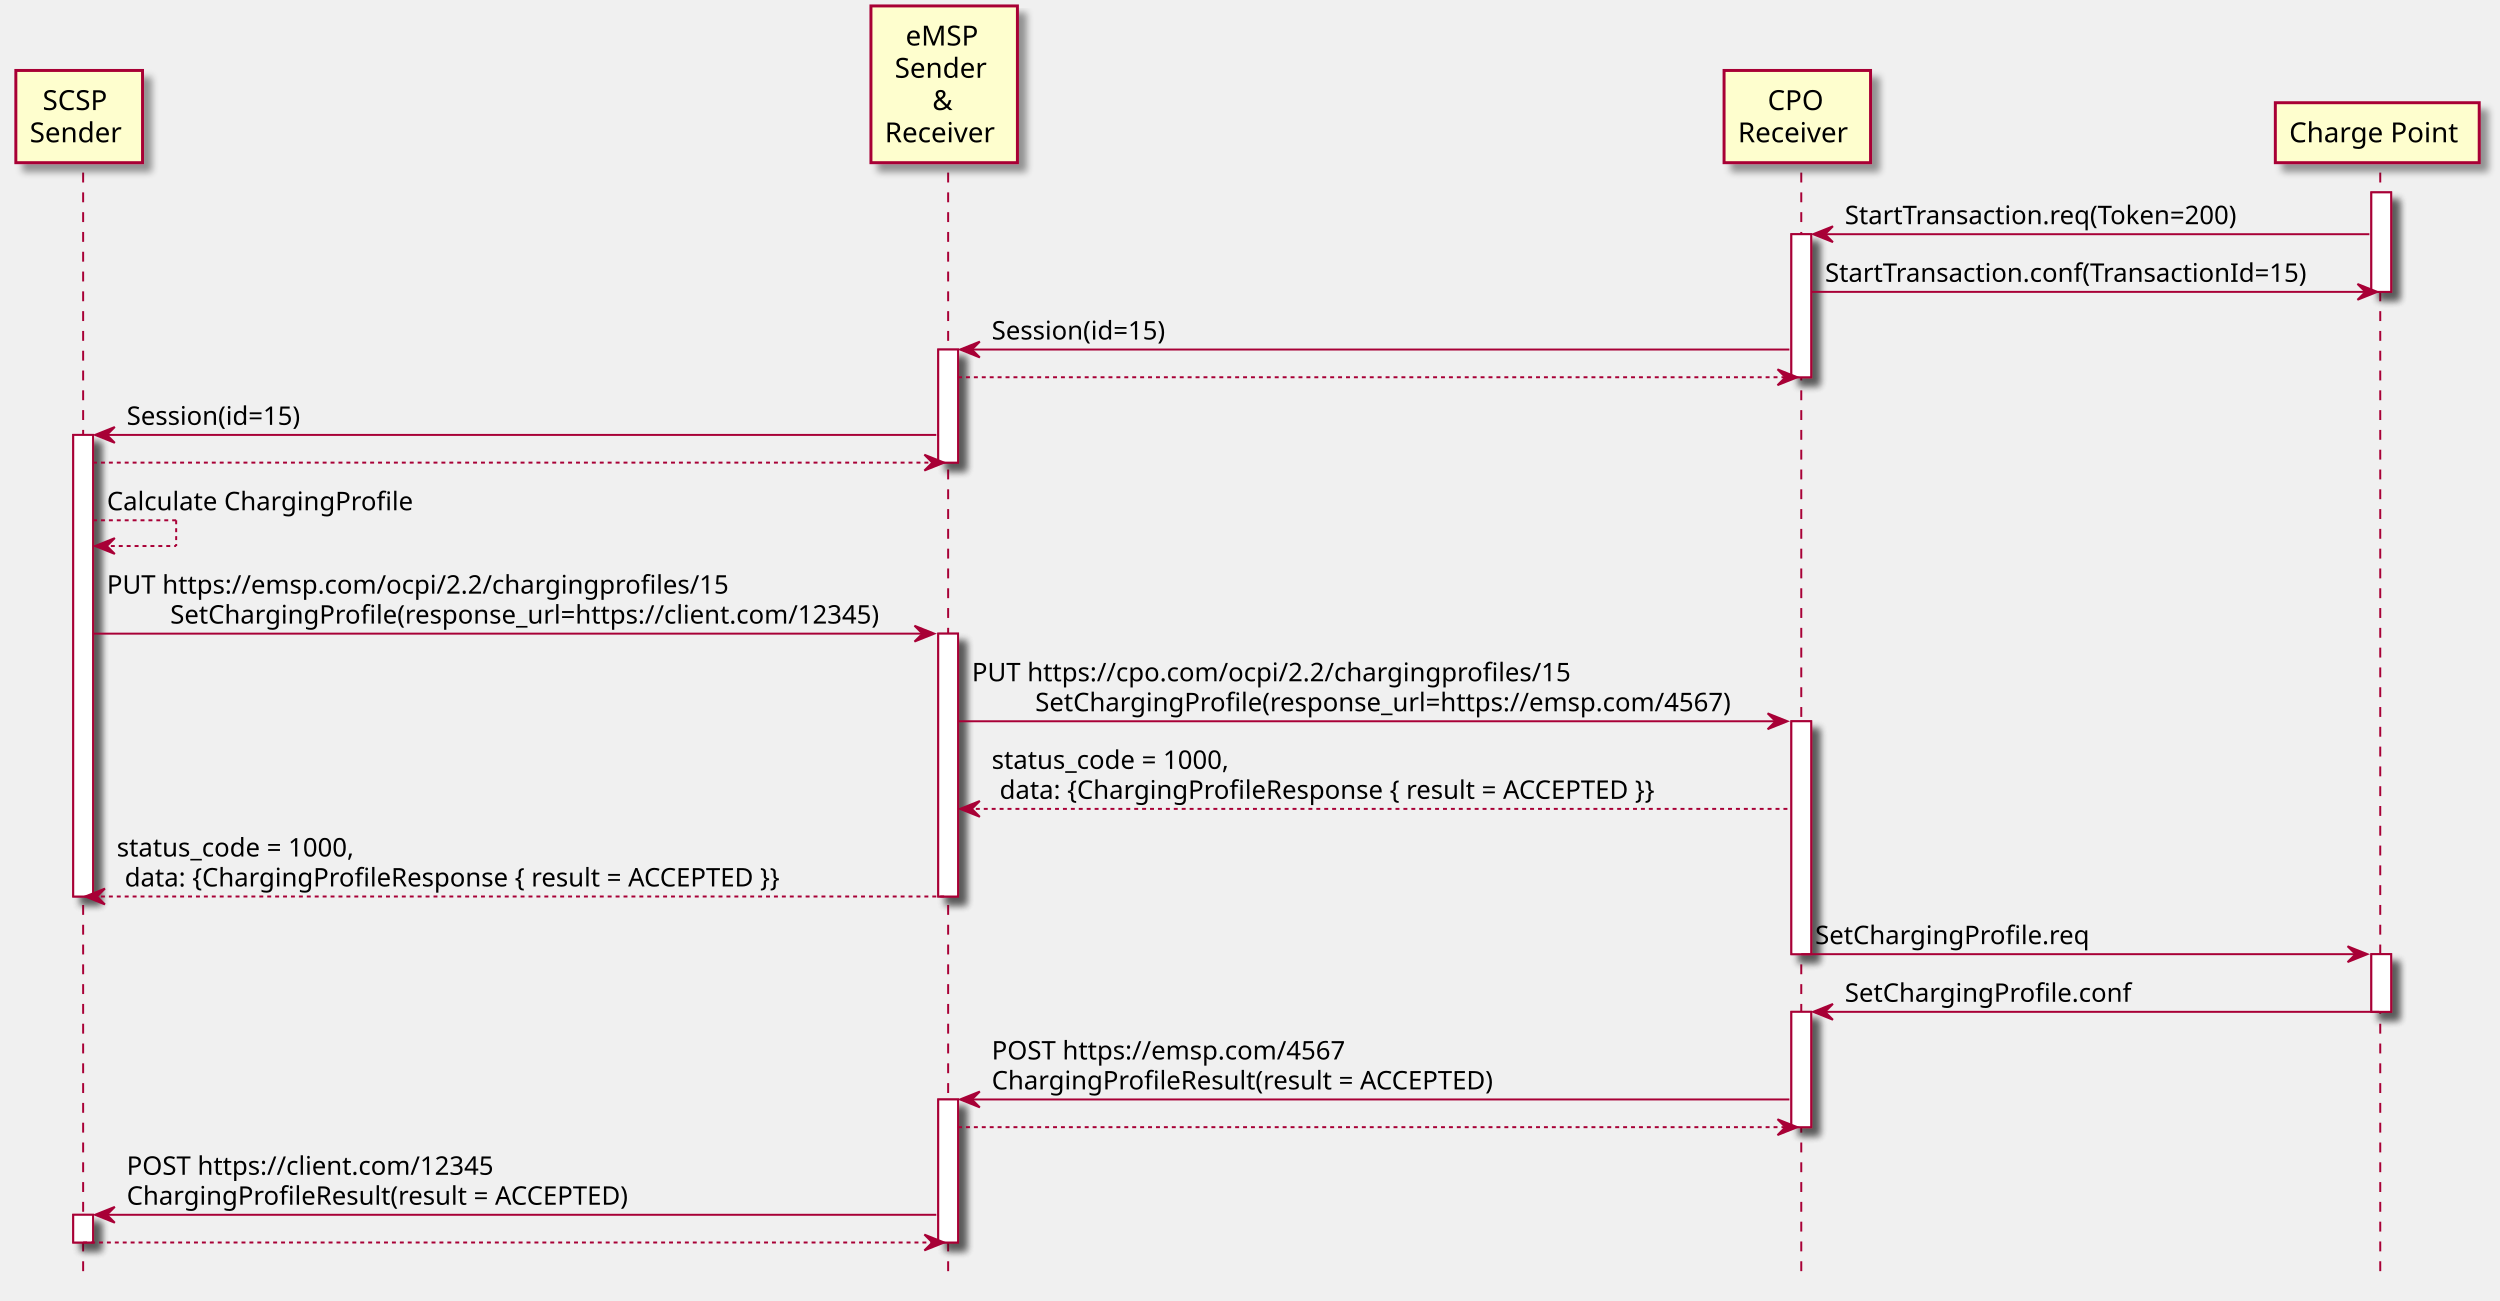
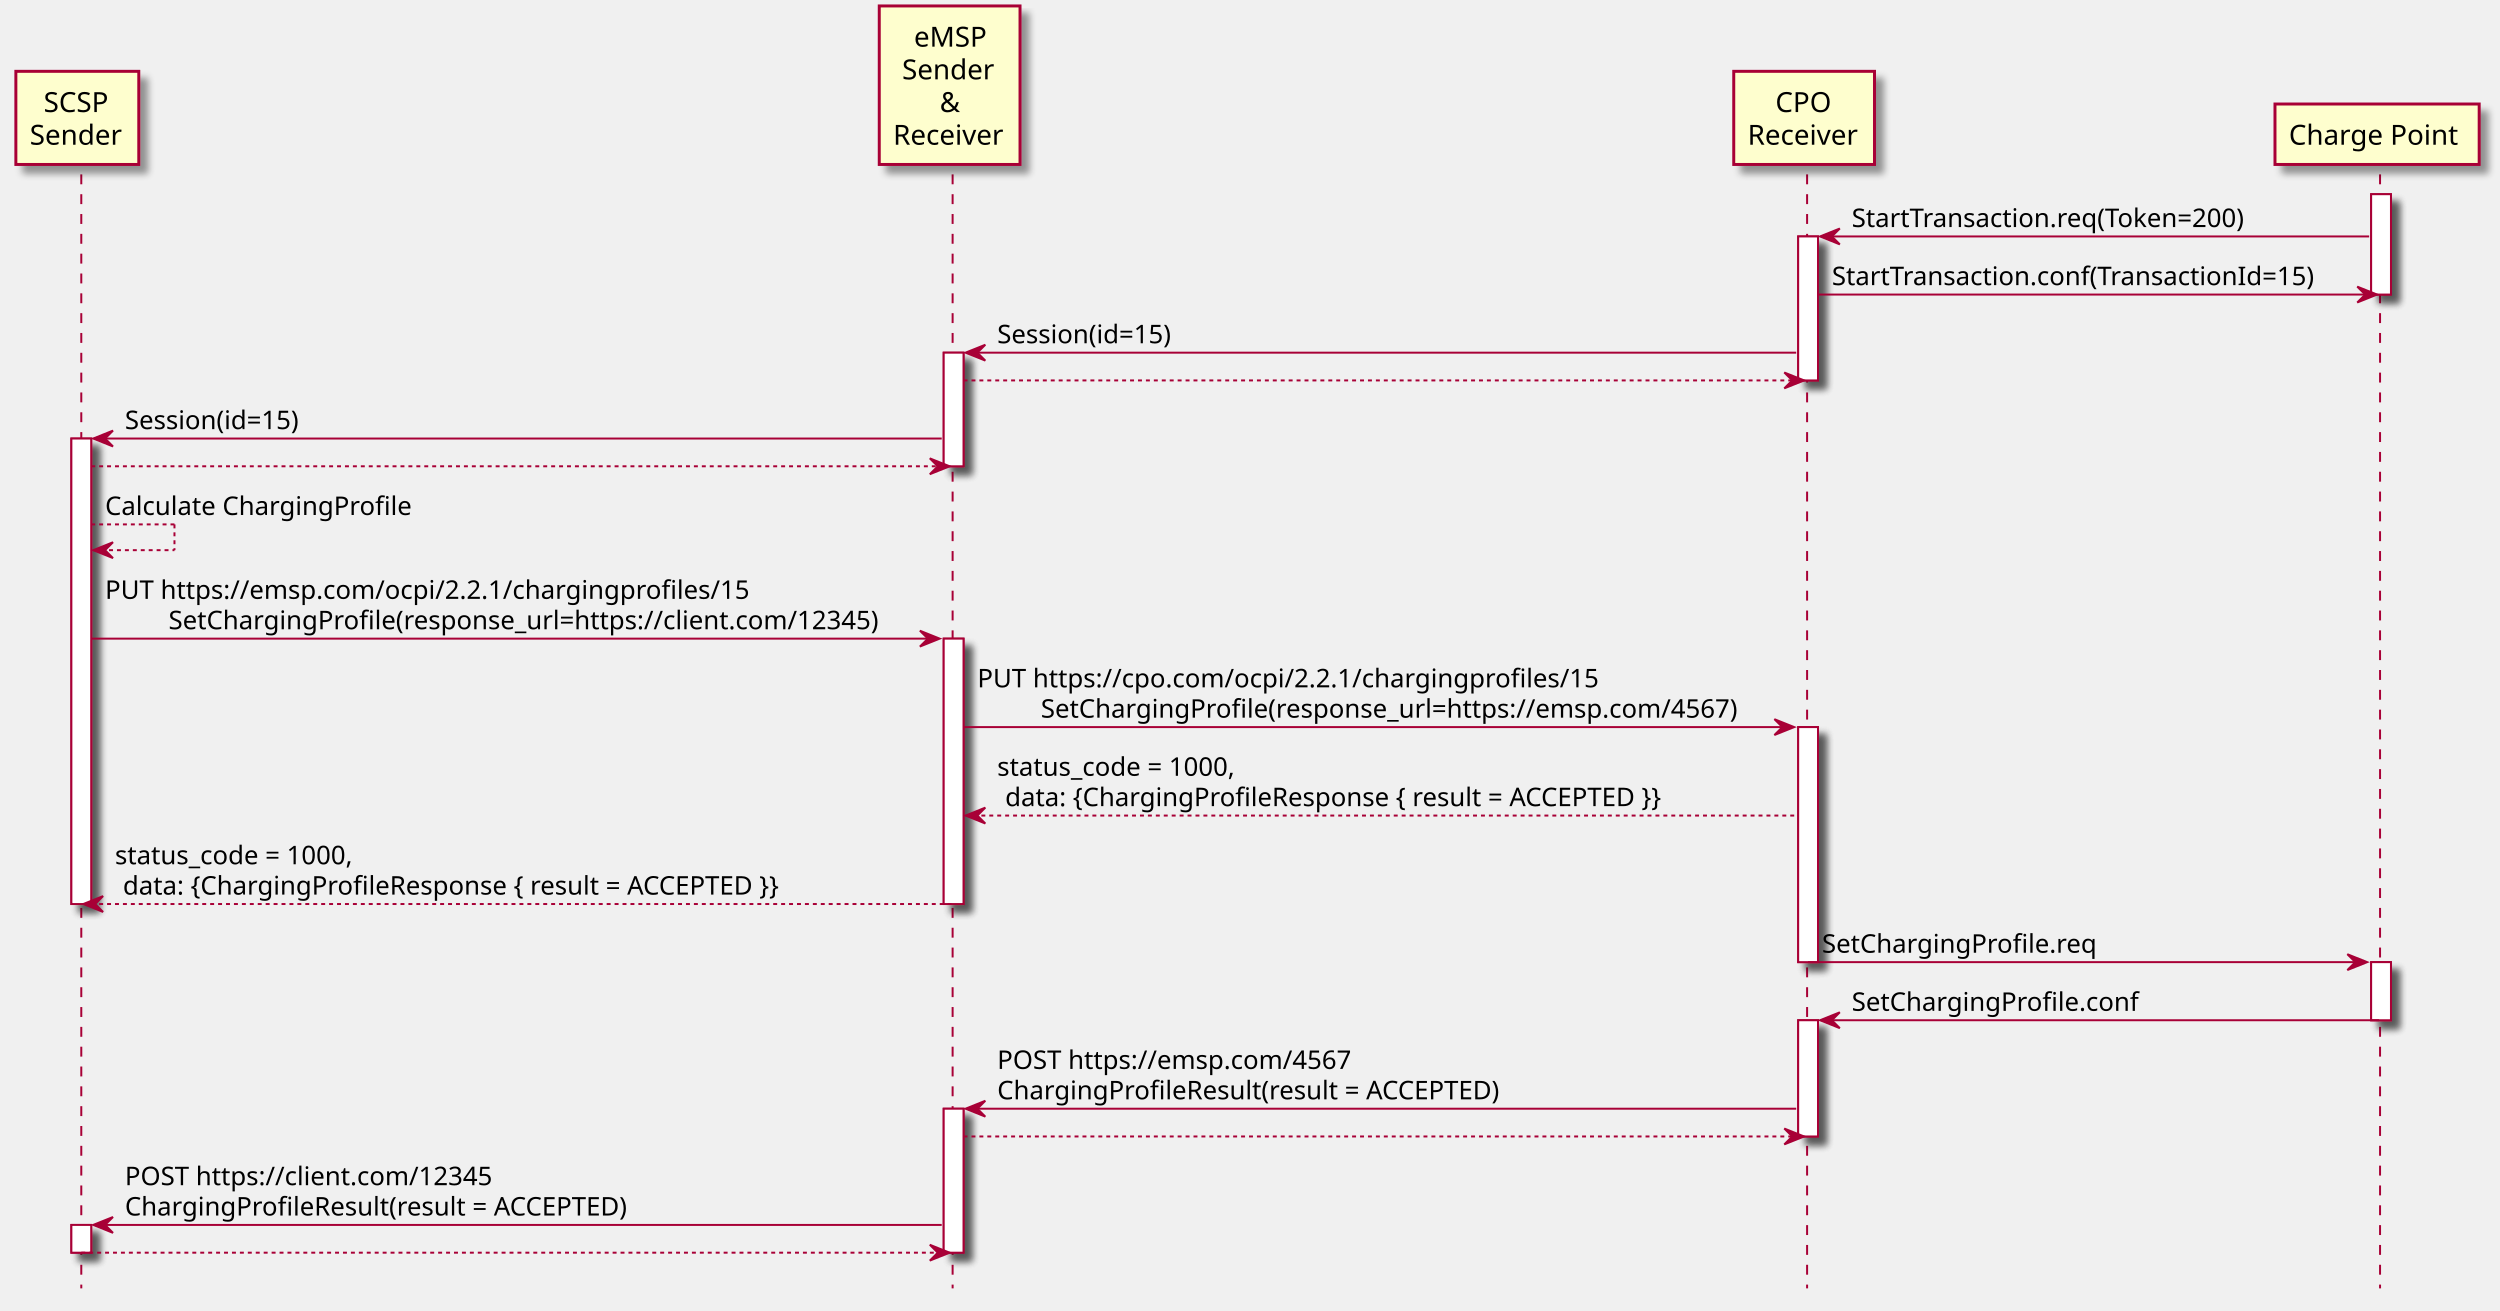
- <svg xmlns="http://www.w3.org/2000/svg" contentScriptType="application/ecmascript" contentStyleType="text/css" height="657px" preserveAspectRatio="none" style="width:1263px;height:657px;" version="1.1" viewBox="0 0 1263 657" width="1263px" zoomAndPan="magnify">
+ <svg xmlns="http://www.w3.org/2000/svg" contentScriptType="application/ecmascript" contentStyleType="text/css" height="661px" preserveAspectRatio="none" style="width:1261px;height:661px;" version="1.1" viewBox="0 0 1261 661" width="1261px" zoomAndPan="magnify">
  <defs>
-     <filter height="300%" id="f1ur5ro6eq1bqp" width="300%" x="-1" y="-1">
+     <filter height="300%" id="fo1cqbz8a9glj" width="300%" x="-1" y="-1">
      <feGaussianBlur result="blurOut" stdDeviation="2.0" />
      <feColorMatrix in="blurOut" result="blurOut2" type="matrix" values="0 0 0 0 0 0 0 0 0 0 0 0 0 0 0 0 0 0 .4 0" />
      <feOffset dx="4.0" dy="4.0" in="blurOut2" result="blurOut3" />
      <feBlend in="SourceGraphic" in2="blurOut3" mode="normal" />
    </filter>
  </defs>
  <g>
-     <rect fill="#FFFFFF" filter="url(#f1ur5ro6eq1bqp)" height="233.195" style="stroke: #A80036; stroke-width: 1.0;" width="10" x="37" y="219.719" />
-     <rect fill="#FFFFFF" filter="url(#f1ur5ro6eq1bqp)" height="14" style="stroke: #A80036; stroke-width: 1.0;" width="10" x="37" y="613.711" />
-     <rect fill="#FFFFFF" filter="url(#f1ur5ro6eq1bqp)" height="57.133" style="stroke: #A80036; stroke-width: 1.0;" width="10" x="474" y="176.586" />
-     <rect fill="#FFFFFF" filter="url(#f1ur5ro6eq1bqp)" height="132.797" style="stroke: #A80036; stroke-width: 1.0;" width="10" x="474" y="320.117" />
-     <rect fill="#FFFFFF" filter="url(#f1ur5ro6eq1bqp)" height="72.266" style="stroke: #A80036; stroke-width: 1.0;" width="10" x="474" y="555.445" />
-     <rect fill="#FFFFFF" filter="url(#f1ur5ro6eq1bqp)" height="72.266" style="stroke: #A80036; stroke-width: 1.0;" width="10" x="905" y="118.32" />
-     <rect fill="#FFFFFF" filter="url(#f1ur5ro6eq1bqp)" height="117.664" style="stroke: #A80036; stroke-width: 1.0;" width="10" x="905" y="364.383" />
-     <rect fill="#FFFFFF" filter="url(#f1ur5ro6eq1bqp)" height="58.266" style="stroke: #A80036; stroke-width: 1.0;" width="10" x="905" y="511.18" />
-     <rect fill="#FFFFFF" filter="url(#f1ur5ro6eq1bqp)" height="50.266" style="stroke: #A80036; stroke-width: 1.0;" width="10" x="1198" y="97.188" />
-     <rect fill="#FFFFFF" filter="url(#f1ur5ro6eq1bqp)" height="29.133" style="stroke: #A80036; stroke-width: 1.0;" width="10" x="1198" y="482.047" />
-     <line style="stroke: #A80036; stroke-width: 1.0; stroke-dasharray: 5.0,5.0;" x1="42" x2="42" y1="87.188" y2="645.711" />
-     <line style="stroke: #A80036; stroke-width: 1.0; stroke-dasharray: 5.0,5.0;" x1="479" x2="479" y1="87.188" y2="645.711" />
-     <line style="stroke: #A80036; stroke-width: 1.0; stroke-dasharray: 5.0,5.0;" x1="910" x2="910" y1="87.188" y2="645.711" />
-     <line style="stroke: #A80036; stroke-width: 1.0; stroke-dasharray: 5.0,5.0;" x1="1202.5" x2="1202.5" y1="87.188" y2="645.711" />
-     <rect fill="#FEFECE" filter="url(#f1ur5ro6eq1bqp)" height="46.594" style="stroke: #A80036; stroke-width: 1.5;" width="64" x="8" y="35.594" />
-     <text fill="#000000" font-family="sans-serif" font-size="14" lengthAdjust="spacingAndGlyphs" textLength="37" x="21.5" y="55.589">SCSP</text>
-     <text fill="#000000" font-family="sans-serif" font-size="14" lengthAdjust="spacingAndGlyphs" textLength="50" x="15" y="71.886">Sender</text>
-     <rect fill="#FEFECE" filter="url(#f1ur5ro6eq1bqp)" height="79.188" style="stroke: #A80036; stroke-width: 1.5;" width="74" x="440" y="3" />
-     <text fill="#000000" font-family="sans-serif" font-size="14" lengthAdjust="spacingAndGlyphs" textLength="39" x="457.5" y="22.995">eMSP</text>
-     <text fill="#000000" font-family="sans-serif" font-size="14" lengthAdjust="spacingAndGlyphs" textLength="50" x="452" y="39.292">Sender</text>
-     <text fill="#000000" font-family="sans-serif" font-size="14" lengthAdjust="spacingAndGlyphs" textLength="12" x="471" y="55.589">&amp;</text>
-     <text fill="#000000" font-family="sans-serif" font-size="14" lengthAdjust="spacingAndGlyphs" textLength="60" x="447" y="71.886">Receiver</text>
-     <rect fill="#FEFECE" filter="url(#f1ur5ro6eq1bqp)" height="46.594" style="stroke: #A80036; stroke-width: 1.5;" width="74" x="871" y="35.594" />
-     <text fill="#000000" font-family="sans-serif" font-size="14" lengthAdjust="spacingAndGlyphs" textLength="30" x="893" y="55.589">CPO</text>
-     <text fill="#000000" font-family="sans-serif" font-size="14" lengthAdjust="spacingAndGlyphs" textLength="60" x="878" y="71.886">Receiver</text>
-     <rect fill="#FEFECE" filter="url(#f1ur5ro6eq1bqp)" height="30.297" style="stroke: #A80036; stroke-width: 1.5;" width="103" x="1149.5" y="51.891" />
-     <text fill="#000000" font-family="sans-serif" font-size="14" lengthAdjust="spacingAndGlyphs" textLength="89" x="1156.5" y="71.886">Charge Point</text>
-     <rect fill="#FFFFFF" filter="url(#f1ur5ro6eq1bqp)" height="233.195" style="stroke: #A80036; stroke-width: 1.0;" width="10" x="37" y="219.719" />
-     <rect fill="#FFFFFF" filter="url(#f1ur5ro6eq1bqp)" height="14" style="stroke: #A80036; stroke-width: 1.0;" width="10" x="37" y="613.711" />
-     <rect fill="#FFFFFF" filter="url(#f1ur5ro6eq1bqp)" height="57.133" style="stroke: #A80036; stroke-width: 1.0;" width="10" x="474" y="176.586" />
-     <rect fill="#FFFFFF" filter="url(#f1ur5ro6eq1bqp)" height="132.797" style="stroke: #A80036; stroke-width: 1.0;" width="10" x="474" y="320.117" />
-     <rect fill="#FFFFFF" filter="url(#f1ur5ro6eq1bqp)" height="72.266" style="stroke: #A80036; stroke-width: 1.0;" width="10" x="474" y="555.445" />
-     <rect fill="#FFFFFF" filter="url(#f1ur5ro6eq1bqp)" height="72.266" style="stroke: #A80036; stroke-width: 1.0;" width="10" x="905" y="118.32" />
-     <rect fill="#FFFFFF" filter="url(#f1ur5ro6eq1bqp)" height="117.664" style="stroke: #A80036; stroke-width: 1.0;" width="10" x="905" y="364.383" />
-     <rect fill="#FFFFFF" filter="url(#f1ur5ro6eq1bqp)" height="58.266" style="stroke: #A80036; stroke-width: 1.0;" width="10" x="905" y="511.18" />
-     <rect fill="#FFFFFF" filter="url(#f1ur5ro6eq1bqp)" height="50.266" style="stroke: #A80036; stroke-width: 1.0;" width="10" x="1198" y="97.188" />
-     <rect fill="#FFFFFF" filter="url(#f1ur5ro6eq1bqp)" height="29.133" style="stroke: #A80036; stroke-width: 1.0;" width="10" x="1198" y="482.047" />
-     <polygon fill="#A80036" points="926,114.32,916,118.32,926,122.32,922,118.32" style="stroke: #A80036; stroke-width: 1.0;" />
-     <line style="stroke: #A80036; stroke-width: 1.0;" x1="920" x2="1197" y1="118.32" y2="118.32" />
-     <text fill="#000000" font-family="sans-serif" font-size="13" lengthAdjust="spacingAndGlyphs" textLength="214" x="932" y="113.254">StartTransaction.req(Token=200)</text>
-     <polygon fill="#A80036" points="1191,143.453,1201,147.453,1191,151.453,1195,147.453" style="stroke: #A80036; stroke-width: 1.0;" />
-     <line style="stroke: #A80036; stroke-width: 1.0;" x1="915" x2="1197" y1="147.453" y2="147.453" />
-     <text fill="#000000" font-family="sans-serif" font-size="13" lengthAdjust="spacingAndGlyphs" textLength="259" x="922" y="142.387">StartTransaction.conf(TransactionId=15)</text>
-     <polygon fill="#A80036" points="495,172.586,485,176.586,495,180.586,491,176.586" style="stroke: #A80036; stroke-width: 1.0;" />
-     <line style="stroke: #A80036; stroke-width: 1.0;" x1="489" x2="904" y1="176.586" y2="176.586" />
-     <text fill="#000000" font-family="sans-serif" font-size="13" lengthAdjust="spacingAndGlyphs" textLength="98" x="501" y="171.52">Session(id=15)</text>
-     <polygon fill="#A80036" points="898,186.586,908,190.586,898,194.586,902,190.586" style="stroke: #A80036; stroke-width: 1.0;" />
-     <line style="stroke: #A80036; stroke-width: 1.0; stroke-dasharray: 2.0,2.0;" x1="484" x2="904" y1="190.586" y2="190.586" />
-     <polygon fill="#A80036" points="58,215.719,48,219.719,58,223.719,54,219.719" style="stroke: #A80036; stroke-width: 1.0;" />
-     <line style="stroke: #A80036; stroke-width: 1.0;" x1="52" x2="473" y1="219.719" y2="219.719" />
-     <text fill="#000000" font-family="sans-serif" font-size="13" lengthAdjust="spacingAndGlyphs" textLength="98" x="64" y="214.653">Session(id=15)</text>
-     <polygon fill="#A80036" points="467,229.719,477,233.719,467,237.719,471,233.719" style="stroke: #A80036; stroke-width: 1.0;" />
-     <line style="stroke: #A80036; stroke-width: 1.0; stroke-dasharray: 2.0,2.0;" x1="47" x2="473" y1="233.719" y2="233.719" />
-     <line style="stroke: #A80036; stroke-width: 1.0; stroke-dasharray: 2.0,2.0;" x1="47" x2="89" y1="262.852" y2="262.852" />
-     <line style="stroke: #A80036; stroke-width: 1.0; stroke-dasharray: 2.0,2.0;" x1="89" x2="89" y1="262.852" y2="275.852" />
-     <line style="stroke: #A80036; stroke-width: 1.0; stroke-dasharray: 2.0,2.0;" x1="48" x2="89" y1="275.852" y2="275.852" />
-     <polygon fill="#A80036" points="58,271.852,48,275.852,58,279.852,54,275.852" style="stroke: #A80036; stroke-width: 1.0;" />
-     <text fill="#000000" font-family="sans-serif" font-size="13" lengthAdjust="spacingAndGlyphs" textLength="159" x="54" y="257.786">Calculate ChargingProfile</text>
-     <polygon fill="#A80036" points="462,316.117,472,320.117,462,324.117,466,320.117" style="stroke: #A80036; stroke-width: 1.0;" />
-     <line style="stroke: #A80036; stroke-width: 1.0;" x1="47" x2="468" y1="320.117" y2="320.117" />
-     <text fill="#000000" font-family="sans-serif" font-size="13" lengthAdjust="spacingAndGlyphs" textLength="321" x="54" y="299.918">PUT https://emsp.com/ocpi/2.2/chargingprofiles/15</text>
-     <text fill="#000000" font-family="sans-serif" font-size="13" lengthAdjust="spacingAndGlyphs" textLength="376" x="86" y="315.051">SetChargingProfile(response_url=https://client.com/12345)</text>
-     <polygon fill="#A80036" points="893,360.383,903,364.383,893,368.383,897,364.383" style="stroke: #A80036; stroke-width: 1.0;" />
-     <line style="stroke: #A80036; stroke-width: 1.0;" x1="484" x2="899" y1="364.383" y2="364.383" />
-     <text fill="#000000" font-family="sans-serif" font-size="13" lengthAdjust="spacingAndGlyphs" textLength="308" x="491" y="344.184">PUT https://cpo.com/ocpi/2.2/chargingprofiles/15</text>
-     <text fill="#000000" font-family="sans-serif" font-size="13" lengthAdjust="spacingAndGlyphs" textLength="370" x="523" y="359.317">SetChargingProfile(response_url=https://emsp.com/4567)</text>
-     <polygon fill="#A80036" points="495,404.648,485,408.648,495,412.648,491,408.648" style="stroke: #A80036; stroke-width: 1.0;" />
-     <line style="stroke: #A80036; stroke-width: 1.0; stroke-dasharray: 2.0,2.0;" x1="489" x2="904" y1="408.648" y2="408.648" />
-     <text fill="#000000" font-family="sans-serif" font-size="13" lengthAdjust="spacingAndGlyphs" textLength="133" x="501" y="388.45">status_code = 1000,</text>
-     <text fill="#000000" font-family="sans-serif" font-size="13" lengthAdjust="spacingAndGlyphs" textLength="362" x="505" y="403.582">data: {ChargingProfileResponse { result = ACCEPTED }}</text>
-     <polygon fill="#A80036" points="53,448.914,43,452.914,53,456.914,49,452.914" style="stroke: #A80036; stroke-width: 1.0;" />
-     <line style="stroke: #A80036; stroke-width: 1.0; stroke-dasharray: 2.0,2.0;" x1="47" x2="478" y1="452.914" y2="452.914" />
-     <text fill="#000000" font-family="sans-serif" font-size="13" lengthAdjust="spacingAndGlyphs" textLength="133" x="59" y="432.715">status_code = 1000,</text>
-     <text fill="#000000" font-family="sans-serif" font-size="13" lengthAdjust="spacingAndGlyphs" textLength="362" x="63" y="447.848">data: {ChargingProfileResponse { result = ACCEPTED }}</text>
-     <polygon fill="#A80036" points="1186,478.047,1196,482.047,1186,486.047,1190,482.047" style="stroke: #A80036; stroke-width: 1.0;" />
-     <line style="stroke: #A80036; stroke-width: 1.0;" x1="910" x2="1192" y1="482.047" y2="482.047" />
-     <text fill="#000000" font-family="sans-serif" font-size="13" lengthAdjust="spacingAndGlyphs" textLength="143" x="917" y="476.981">SetChargingProfile.req</text>
-     <polygon fill="#A80036" points="926,507.18,916,511.18,926,515.18,922,511.18" style="stroke: #A80036; stroke-width: 1.0;" />
-     <line style="stroke: #A80036; stroke-width: 1.0;" x1="920" x2="1202" y1="511.18" y2="511.18" />
-     <text fill="#000000" font-family="sans-serif" font-size="13" lengthAdjust="spacingAndGlyphs" textLength="149" x="932" y="506.114">SetChargingProfile.conf</text>
-     <polygon fill="#A80036" points="495,551.445,485,555.445,495,559.445,491,555.445" style="stroke: #A80036; stroke-width: 1.0;" />
-     <line style="stroke: #A80036; stroke-width: 1.0;" x1="489" x2="904" y1="555.445" y2="555.445" />
-     <text fill="#000000" font-family="sans-serif" font-size="13" lengthAdjust="spacingAndGlyphs" textLength="187" x="501" y="535.247">POST https://emsp.com/4567</text>
-     <text fill="#000000" font-family="sans-serif" font-size="13" lengthAdjust="spacingAndGlyphs" textLength="268" x="501" y="550.379">ChargingProfileResult(result = ACCEPTED)</text>
-     <polygon fill="#A80036" points="898,565.445,908,569.445,898,573.445,902,569.445" style="stroke: #A80036; stroke-width: 1.0;" />
-     <line style="stroke: #A80036; stroke-width: 1.0; stroke-dasharray: 2.0,2.0;" x1="484" x2="904" y1="569.445" y2="569.445" />
-     <polygon fill="#A80036" points="58,609.711,48,613.711,58,617.711,54,613.711" style="stroke: #A80036; stroke-width: 1.0;" />
-     <line style="stroke: #A80036; stroke-width: 1.0;" x1="52" x2="473" y1="613.711" y2="613.711" />
-     <text fill="#000000" font-family="sans-serif" font-size="13" lengthAdjust="spacingAndGlyphs" textLength="193" x="64" y="593.512">POST https://client.com/12345</text>
-     <text fill="#000000" font-family="sans-serif" font-size="13" lengthAdjust="spacingAndGlyphs" textLength="268" x="64" y="608.645">ChargingProfileResult(result = ACCEPTED)</text>
-     <polygon fill="#A80036" points="467,623.711,477,627.711,467,631.711,471,627.711" style="stroke: #A80036; stroke-width: 1.0;" />
-     <line style="stroke: #A80036; stroke-width: 1.0; stroke-dasharray: 2.0,2.0;" x1="42" x2="473" y1="627.711" y2="627.711" />
+     <rect fill="#FFFFFF" filter="url(#fo1cqbz8a9glj)" height="234.795" style="stroke: #A80036; stroke-width: 1.0;" width="10" x="36" y="221.195" />
+     <rect fill="#FFFFFF" filter="url(#fo1cqbz8a9glj)" height="14" style="stroke: #A80036; stroke-width: 1.0;" width="10" x="36" y="617.854" />
+     <rect fill="#FFFFFF" filter="url(#fo1cqbz8a9glj)" height="57.31" style="stroke: #A80036; stroke-width: 1.0;" width="10" x="476" y="177.885" />
+     <rect fill="#FFFFFF" filter="url(#fo1cqbz8a9glj)" height="133.863" style="stroke: #A80036; stroke-width: 1.0;" width="10" x="476" y="322.127" />
+     <rect fill="#FFFFFF" filter="url(#fo1cqbz8a9glj)" height="72.621" style="stroke: #A80036; stroke-width: 1.0;" width="10" x="476" y="559.232" />
+     <rect fill="#FFFFFF" filter="url(#fo1cqbz8a9glj)" height="72.621" style="stroke: #A80036; stroke-width: 1.0;" width="10" x="907" y="119.264" />
+     <rect fill="#FFFFFF" filter="url(#fo1cqbz8a9glj)" height="118.553" style="stroke: #A80036; stroke-width: 1.0;" width="10" x="907" y="366.748" />
+     <rect fill="#FFFFFF" filter="url(#fo1cqbz8a9glj)" height="58.621" style="stroke: #A80036; stroke-width: 1.0;" width="10" x="907" y="514.611" />
+     <rect fill="#FFFFFF" filter="url(#fo1cqbz8a9glj)" height="50.621" style="stroke: #A80036; stroke-width: 1.0;" width="10" x="1196" y="97.953" />
+     <rect fill="#FFFFFF" filter="url(#fo1cqbz8a9glj)" height="29.311" style="stroke: #A80036; stroke-width: 1.0;" width="10" x="1196" y="485.301" />
+     <line style="stroke: #A80036; stroke-width: 1.0; stroke-dasharray: 5.0,5.0;" x1="41" x2="41" y1="87.953" y2="649.854" />
+     <line style="stroke: #A80036; stroke-width: 1.0; stroke-dasharray: 5.0,5.0;" x1="480.5" x2="480.5" y1="87.953" y2="649.854" />
+     <line style="stroke: #A80036; stroke-width: 1.0; stroke-dasharray: 5.0,5.0;" x1="911.5" x2="911.5" y1="87.953" y2="649.854" />
+     <line style="stroke: #A80036; stroke-width: 1.0; stroke-dasharray: 5.0,5.0;" x1="1200.5" x2="1200.5" y1="87.953" y2="649.854" />
+     <rect fill="#FEFECE" filter="url(#fo1cqbz8a9glj)" height="46.977" style="stroke: #A80036; stroke-width: 1.5;" width="62" x="8" y="35.977" />
+     <text fill="#000000" font-family="sans-serif" font-size="14" lengthAdjust="spacingAndGlyphs" textLength="34" x="22" y="56.512">SCSP</text>
+     <text fill="#000000" font-family="sans-serif" font-size="14" lengthAdjust="spacingAndGlyphs" textLength="48" x="15" y="73">Sender</text>
+     <rect fill="#FEFECE" filter="url(#fo1cqbz8a9glj)" height="79.953" style="stroke: #A80036; stroke-width: 1.5;" width="71" x="443.5" y="3" />
+     <text fill="#000000" font-family="sans-serif" font-size="14" lengthAdjust="spacingAndGlyphs" textLength="36" x="461" y="23.535">eMSP</text>
+     <text fill="#000000" font-family="sans-serif" font-size="14" lengthAdjust="spacingAndGlyphs" textLength="48" x="455" y="40.023">Sender</text>
+     <text fill="#000000" font-family="sans-serif" font-size="14" lengthAdjust="spacingAndGlyphs" textLength="10" x="474" y="56.512">&amp;</text>
+     <text fill="#000000" font-family="sans-serif" font-size="14" lengthAdjust="spacingAndGlyphs" textLength="57" x="450.5" y="73">Receiver</text>
+     <rect fill="#FEFECE" filter="url(#fo1cqbz8a9glj)" height="46.977" style="stroke: #A80036; stroke-width: 1.5;" width="71" x="874.5" y="35.977" />
+     <text fill="#000000" font-family="sans-serif" font-size="14" lengthAdjust="spacingAndGlyphs" textLength="29" x="895.5" y="56.512">CPO</text>
+     <text fill="#000000" font-family="sans-serif" font-size="14" lengthAdjust="spacingAndGlyphs" textLength="57" x="881.5" y="73">Receiver</text>
+     <rect fill="#FEFECE" filter="url(#fo1cqbz8a9glj)" height="30.488" style="stroke: #A80036; stroke-width: 1.5;" width="103" x="1147.5" y="52.465" />
+     <text fill="#000000" font-family="sans-serif" font-size="14" lengthAdjust="spacingAndGlyphs" textLength="89" x="1154.5" y="73">Charge Point</text>
+     <rect fill="#FFFFFF" filter="url(#fo1cqbz8a9glj)" height="234.795" style="stroke: #A80036; stroke-width: 1.0;" width="10" x="36" y="221.195" />
+     <rect fill="#FFFFFF" filter="url(#fo1cqbz8a9glj)" height="14" style="stroke: #A80036; stroke-width: 1.0;" width="10" x="36" y="617.854" />
+     <rect fill="#FFFFFF" filter="url(#fo1cqbz8a9glj)" height="57.31" style="stroke: #A80036; stroke-width: 1.0;" width="10" x="476" y="177.885" />
+     <rect fill="#FFFFFF" filter="url(#fo1cqbz8a9glj)" height="133.863" style="stroke: #A80036; stroke-width: 1.0;" width="10" x="476" y="322.127" />
+     <rect fill="#FFFFFF" filter="url(#fo1cqbz8a9glj)" height="72.621" style="stroke: #A80036; stroke-width: 1.0;" width="10" x="476" y="559.232" />
+     <rect fill="#FFFFFF" filter="url(#fo1cqbz8a9glj)" height="72.621" style="stroke: #A80036; stroke-width: 1.0;" width="10" x="907" y="119.264" />
+     <rect fill="#FFFFFF" filter="url(#fo1cqbz8a9glj)" height="118.553" style="stroke: #A80036; stroke-width: 1.0;" width="10" x="907" y="366.748" />
+     <rect fill="#FFFFFF" filter="url(#fo1cqbz8a9glj)" height="58.621" style="stroke: #A80036; stroke-width: 1.0;" width="10" x="907" y="514.611" />
+     <rect fill="#FFFFFF" filter="url(#fo1cqbz8a9glj)" height="50.621" style="stroke: #A80036; stroke-width: 1.0;" width="10" x="1196" y="97.953" />
+     <rect fill="#FFFFFF" filter="url(#fo1cqbz8a9glj)" height="29.311" style="stroke: #A80036; stroke-width: 1.0;" width="10" x="1196" y="485.301" />
+     <polygon fill="#A80036" points="928,115.264,918,119.264,928,123.264,924,119.264" style="stroke: #A80036; stroke-width: 1.0;" />
+     <line style="stroke: #A80036; stroke-width: 1.0;" x1="922" x2="1195" y1="119.264" y2="119.264" />
+     <text fill="#000000" font-family="sans-serif" font-size="13" lengthAdjust="spacingAndGlyphs" textLength="208" x="934" y="114.522">StartTransaction.req(Token=200)</text>
+     <polygon fill="#A80036" points="1189,144.574,1199,148.574,1189,152.574,1193,148.574" style="stroke: #A80036; stroke-width: 1.0;" />
+     <line style="stroke: #A80036; stroke-width: 1.0;" x1="917" x2="1195" y1="148.574" y2="148.574" />
+     <text fill="#000000" font-family="sans-serif" font-size="13" lengthAdjust="spacingAndGlyphs" textLength="255" x="924" y="143.832">StartTransaction.conf(TransactionId=15)</text>
+     <polygon fill="#A80036" points="497,173.885,487,177.885,497,181.885,493,177.885" style="stroke: #A80036; stroke-width: 1.0;" />
+     <line style="stroke: #A80036; stroke-width: 1.0;" x1="491" x2="906" y1="177.885" y2="177.885" />
+     <text fill="#000000" font-family="sans-serif" font-size="13" lengthAdjust="spacingAndGlyphs" textLength="94" x="503" y="173.143">Session(id=15)</text>
+     <polygon fill="#A80036" points="900,187.885,910,191.885,900,195.885,904,191.885" style="stroke: #A80036; stroke-width: 1.0;" />
+     <line style="stroke: #A80036; stroke-width: 1.0; stroke-dasharray: 2.0,2.0;" x1="486" x2="906" y1="191.885" y2="191.885" />
+     <polygon fill="#A80036" points="57,217.195,47,221.195,57,225.195,53,221.195" style="stroke: #A80036; stroke-width: 1.0;" />
+     <line style="stroke: #A80036; stroke-width: 1.0;" x1="51" x2="475" y1="221.195" y2="221.195" />
+     <text fill="#000000" font-family="sans-serif" font-size="13" lengthAdjust="spacingAndGlyphs" textLength="94" x="63" y="216.453">Session(id=15)</text>
+     <polygon fill="#A80036" points="469,231.195,479,235.195,469,239.195,473,235.195" style="stroke: #A80036; stroke-width: 1.0;" />
+     <line style="stroke: #A80036; stroke-width: 1.0; stroke-dasharray: 2.0,2.0;" x1="46" x2="475" y1="235.195" y2="235.195" />
+     <line style="stroke: #A80036; stroke-width: 1.0; stroke-dasharray: 2.0,2.0;" x1="46" x2="88" y1="264.506" y2="264.506" />
+     <line style="stroke: #A80036; stroke-width: 1.0; stroke-dasharray: 2.0,2.0;" x1="88" x2="88" y1="264.506" y2="277.506" />
+     <line style="stroke: #A80036; stroke-width: 1.0; stroke-dasharray: 2.0,2.0;" x1="47" x2="88" y1="277.506" y2="277.506" />
+     <polygon fill="#A80036" points="57,273.506,47,277.506,57,281.506,53,277.506" style="stroke: #A80036; stroke-width: 1.0;" />
+     <text fill="#000000" font-family="sans-serif" font-size="13" lengthAdjust="spacingAndGlyphs" textLength="159" x="53" y="259.764">Calculate ChargingProfile</text>
+     <polygon fill="#A80036" points="464,318.127,474,322.127,464,326.127,468,322.127" style="stroke: #A80036; stroke-width: 1.0;" />
+     <line style="stroke: #A80036; stroke-width: 1.0;" x1="46" x2="470" y1="322.127" y2="322.127" />
+     <text fill="#000000" font-family="sans-serif" font-size="13" lengthAdjust="spacingAndGlyphs" textLength="350" x="53" y="302.074">PUT https://emsp.com/ocpi/2.2.1/chargingprofiles/15</text>
+     <text fill="#000000" font-family="sans-serif" font-size="13" lengthAdjust="spacingAndGlyphs" textLength="379" x="85" y="317.385">SetChargingProfile(response_url=https://client.com/12345)</text>
+     <polygon fill="#A80036" points="895,362.748,905,366.748,895,370.748,899,366.748" style="stroke: #A80036; stroke-width: 1.0;" />
+     <line style="stroke: #A80036; stroke-width: 1.0;" x1="486" x2="901" y1="366.748" y2="366.748" />
+     <text fill="#000000" font-family="sans-serif" font-size="13" lengthAdjust="spacingAndGlyphs" textLength="339" x="493" y="346.695">PUT https://cpo.com/ocpi/2.2.1/chargingprofiles/15</text>
+     <text fill="#000000" font-family="sans-serif" font-size="13" lengthAdjust="spacingAndGlyphs" textLength="370" x="525" y="362.006">SetChargingProfile(response_url=https://emsp.com/4567)</text>
+     <polygon fill="#A80036" points="497,407.369,487,411.369,497,415.369,493,411.369" style="stroke: #A80036; stroke-width: 1.0;" />
+     <line style="stroke: #A80036; stroke-width: 1.0; stroke-dasharray: 2.0,2.0;" x1="491" x2="906" y1="411.369" y2="411.369" />
+     <text fill="#000000" font-family="sans-serif" font-size="13" lengthAdjust="spacingAndGlyphs" textLength="130" x="503" y="391.316">status_code = 1000,</text>
+     <text fill="#000000" font-family="sans-serif" font-size="13" lengthAdjust="spacingAndGlyphs" textLength="340" x="507" y="406.627">data: {ChargingProfileResponse { result = ACCEPTED }}</text>
+     <polygon fill="#A80036" points="52,451.99,42,455.99,52,459.99,48,455.99" style="stroke: #A80036; stroke-width: 1.0;" />
+     <line style="stroke: #A80036; stroke-width: 1.0; stroke-dasharray: 2.0,2.0;" x1="46" x2="480" y1="455.99" y2="455.99" />
+     <text fill="#000000" font-family="sans-serif" font-size="13" lengthAdjust="spacingAndGlyphs" textLength="130" x="58" y="435.938">status_code = 1000,</text>
+     <text fill="#000000" font-family="sans-serif" font-size="13" lengthAdjust="spacingAndGlyphs" textLength="340" x="62" y="451.248">data: {ChargingProfileResponse { result = ACCEPTED }}</text>
+     <polygon fill="#A80036" points="1184,481.301,1194,485.301,1184,489.301,1188,485.301" style="stroke: #A80036; stroke-width: 1.0;" />
+     <line style="stroke: #A80036; stroke-width: 1.0;" x1="912" x2="1190" y1="485.301" y2="485.301" />
+     <text fill="#000000" font-family="sans-serif" font-size="13" lengthAdjust="spacingAndGlyphs" textLength="140" x="919" y="480.559">SetChargingProfile.req</text>
+     <polygon fill="#A80036" points="928,510.611,918,514.611,928,518.611,924,514.611" style="stroke: #A80036; stroke-width: 1.0;" />
+     <line style="stroke: #A80036; stroke-width: 1.0;" x1="922" x2="1200" y1="514.611" y2="514.611" />
+     <text fill="#000000" font-family="sans-serif" font-size="13" lengthAdjust="spacingAndGlyphs" textLength="148" x="934" y="509.869">SetChargingProfile.conf</text>
+     <polygon fill="#A80036" points="497,555.232,487,559.232,497,563.232,493,559.232" style="stroke: #A80036; stroke-width: 1.0;" />
+     <line style="stroke: #A80036; stroke-width: 1.0;" x1="491" x2="906" y1="559.232" y2="559.232" />
+     <text fill="#000000" font-family="sans-serif" font-size="13" lengthAdjust="spacingAndGlyphs" textLength="191" x="503" y="539.18">POST https://emsp.com/4567</text>
+     <text fill="#000000" font-family="sans-serif" font-size="13" lengthAdjust="spacingAndGlyphs" textLength="264" x="503" y="554.49">ChargingProfileResult(result = ACCEPTED)</text>
+     <polygon fill="#A80036" points="900,569.232,910,573.232,900,577.232,904,573.232" style="stroke: #A80036; stroke-width: 1.0;" />
+     <line style="stroke: #A80036; stroke-width: 1.0; stroke-dasharray: 2.0,2.0;" x1="486" x2="906" y1="573.232" y2="573.232" />
+     <polygon fill="#A80036" points="57,613.854,47,617.854,57,621.854,53,617.854" style="stroke: #A80036; stroke-width: 1.0;" />
+     <line style="stroke: #A80036; stroke-width: 1.0;" x1="51" x2="475" y1="617.854" y2="617.854" />
+     <text fill="#000000" font-family="sans-serif" font-size="13" lengthAdjust="spacingAndGlyphs" textLength="200" x="63" y="597.801">POST https://client.com/12345</text>
+     <text fill="#000000" font-family="sans-serif" font-size="13" lengthAdjust="spacingAndGlyphs" textLength="264" x="63" y="613.111">ChargingProfileResult(result = ACCEPTED)</text>
+     <polygon fill="#A80036" points="469,627.854,479,631.854,469,635.854,473,631.854" style="stroke: #A80036; stroke-width: 1.0;" />
+     <line style="stroke: #A80036; stroke-width: 1.0; stroke-dasharray: 2.0,2.0;" x1="41" x2="475" y1="631.854" y2="631.854" />
  </g>
</svg>
